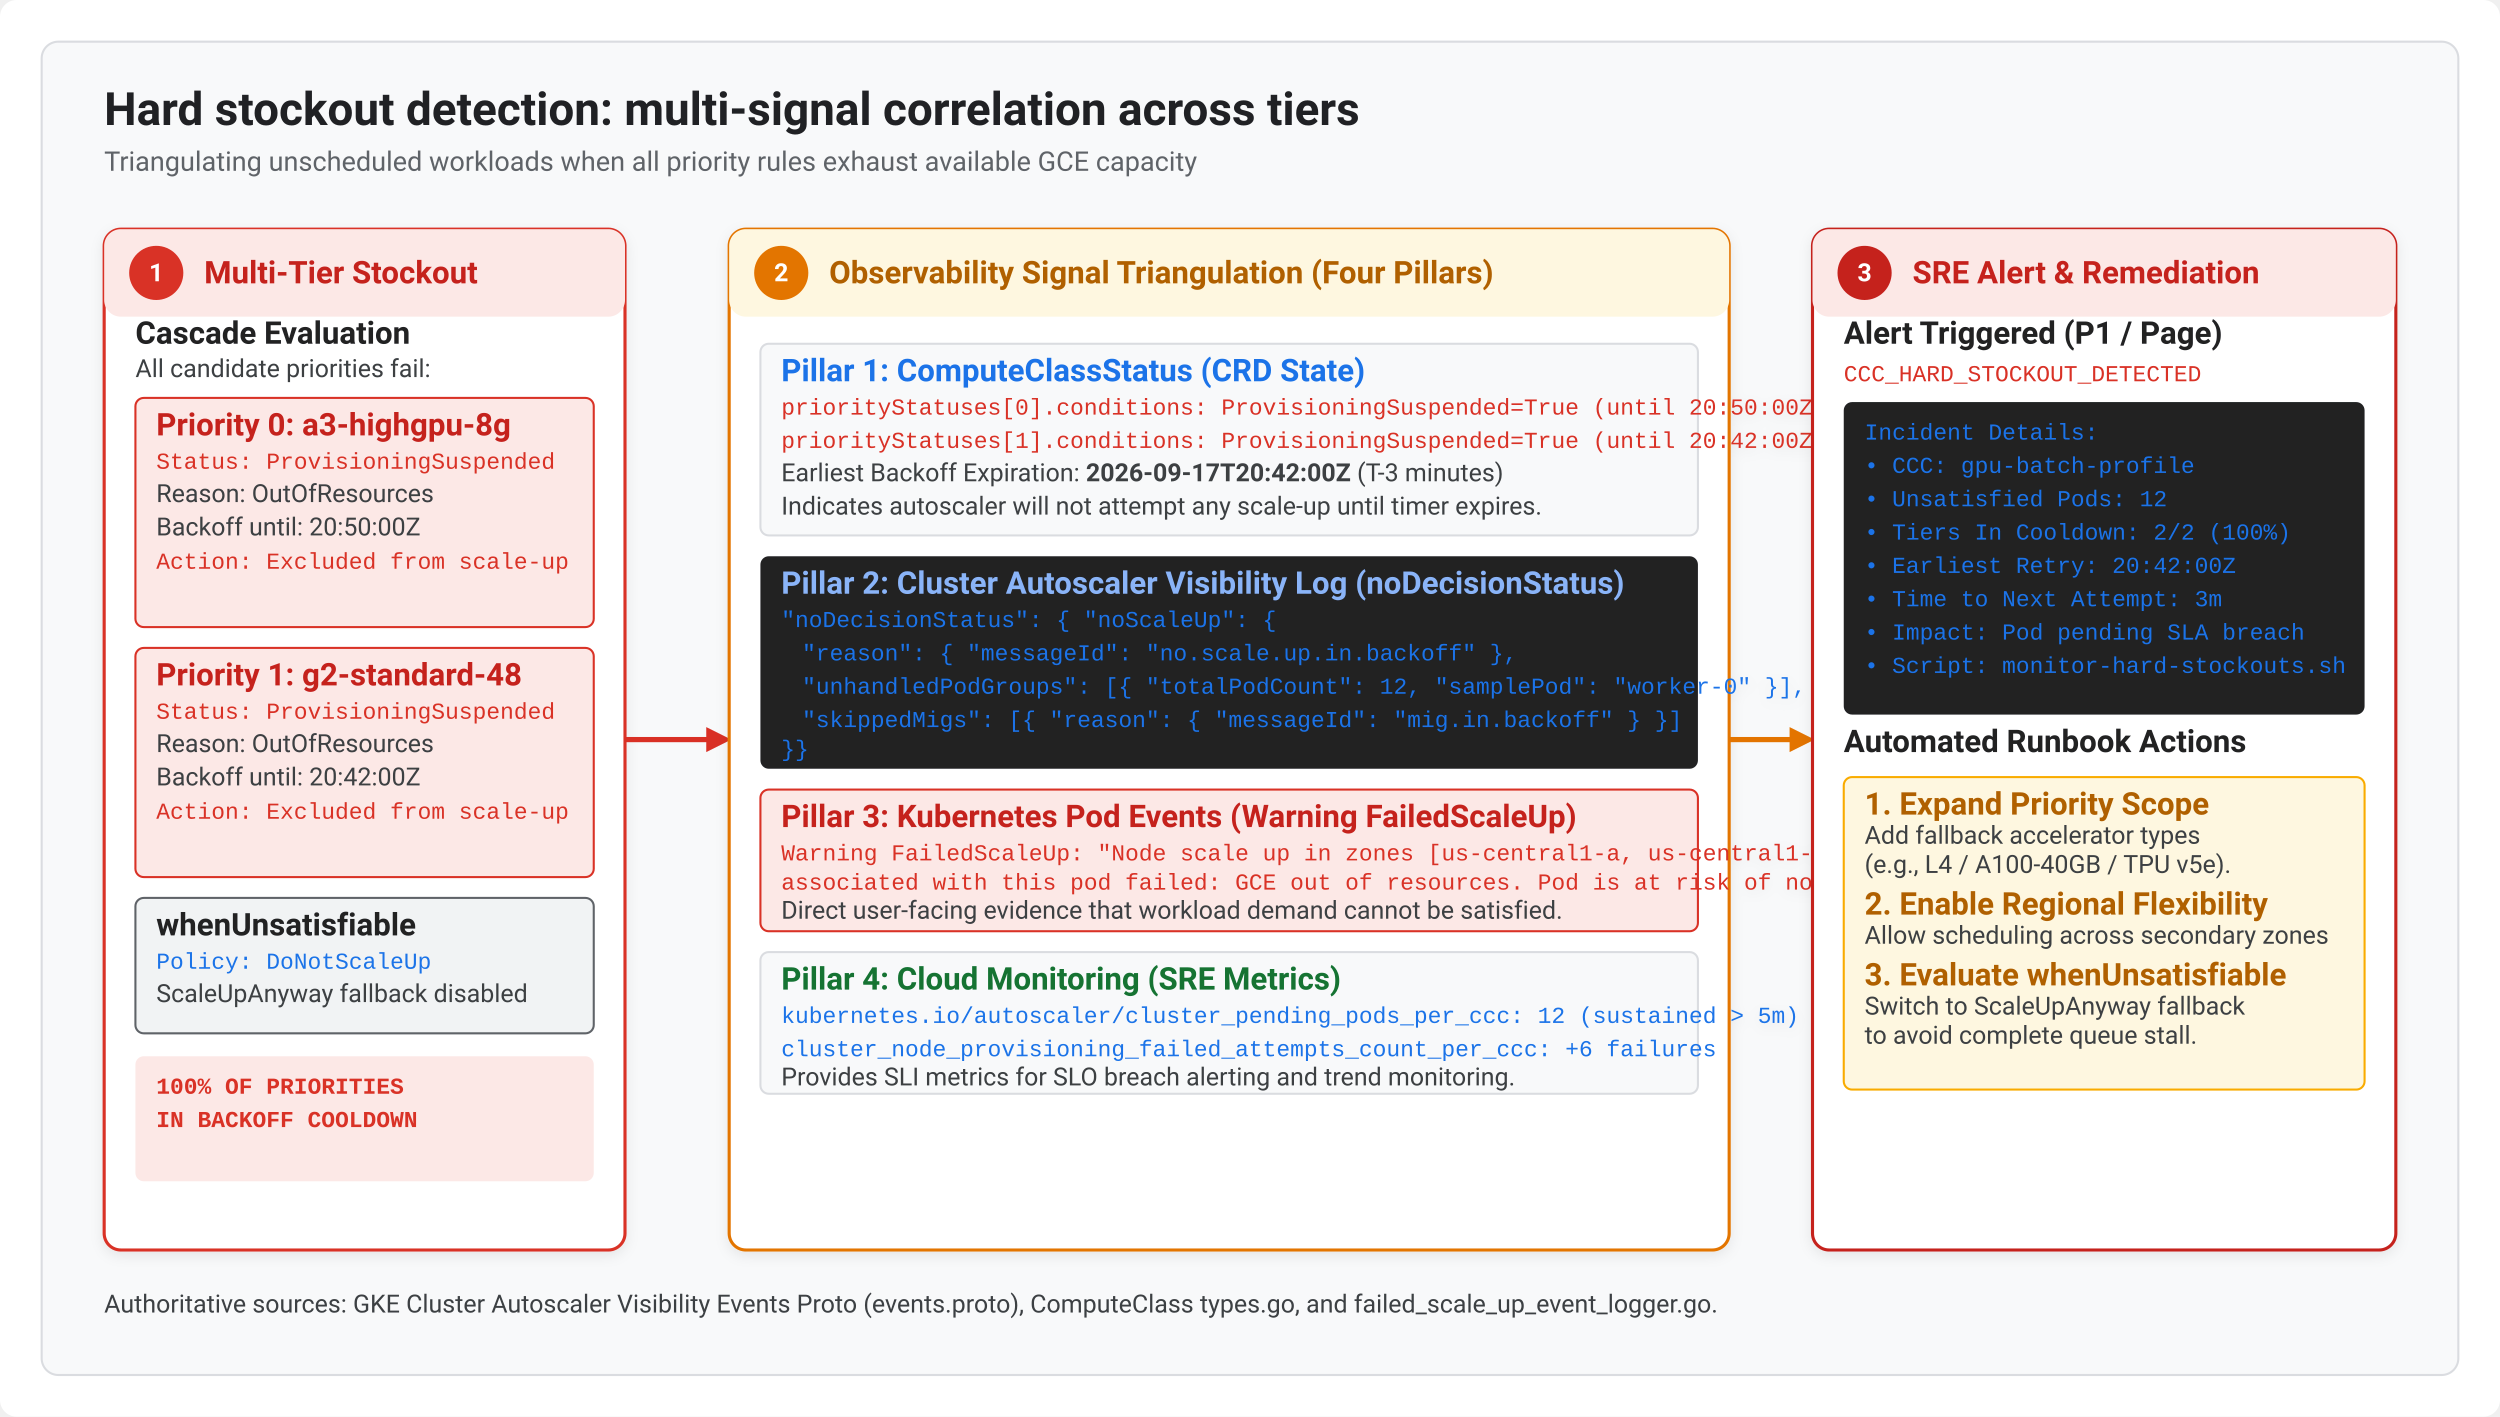
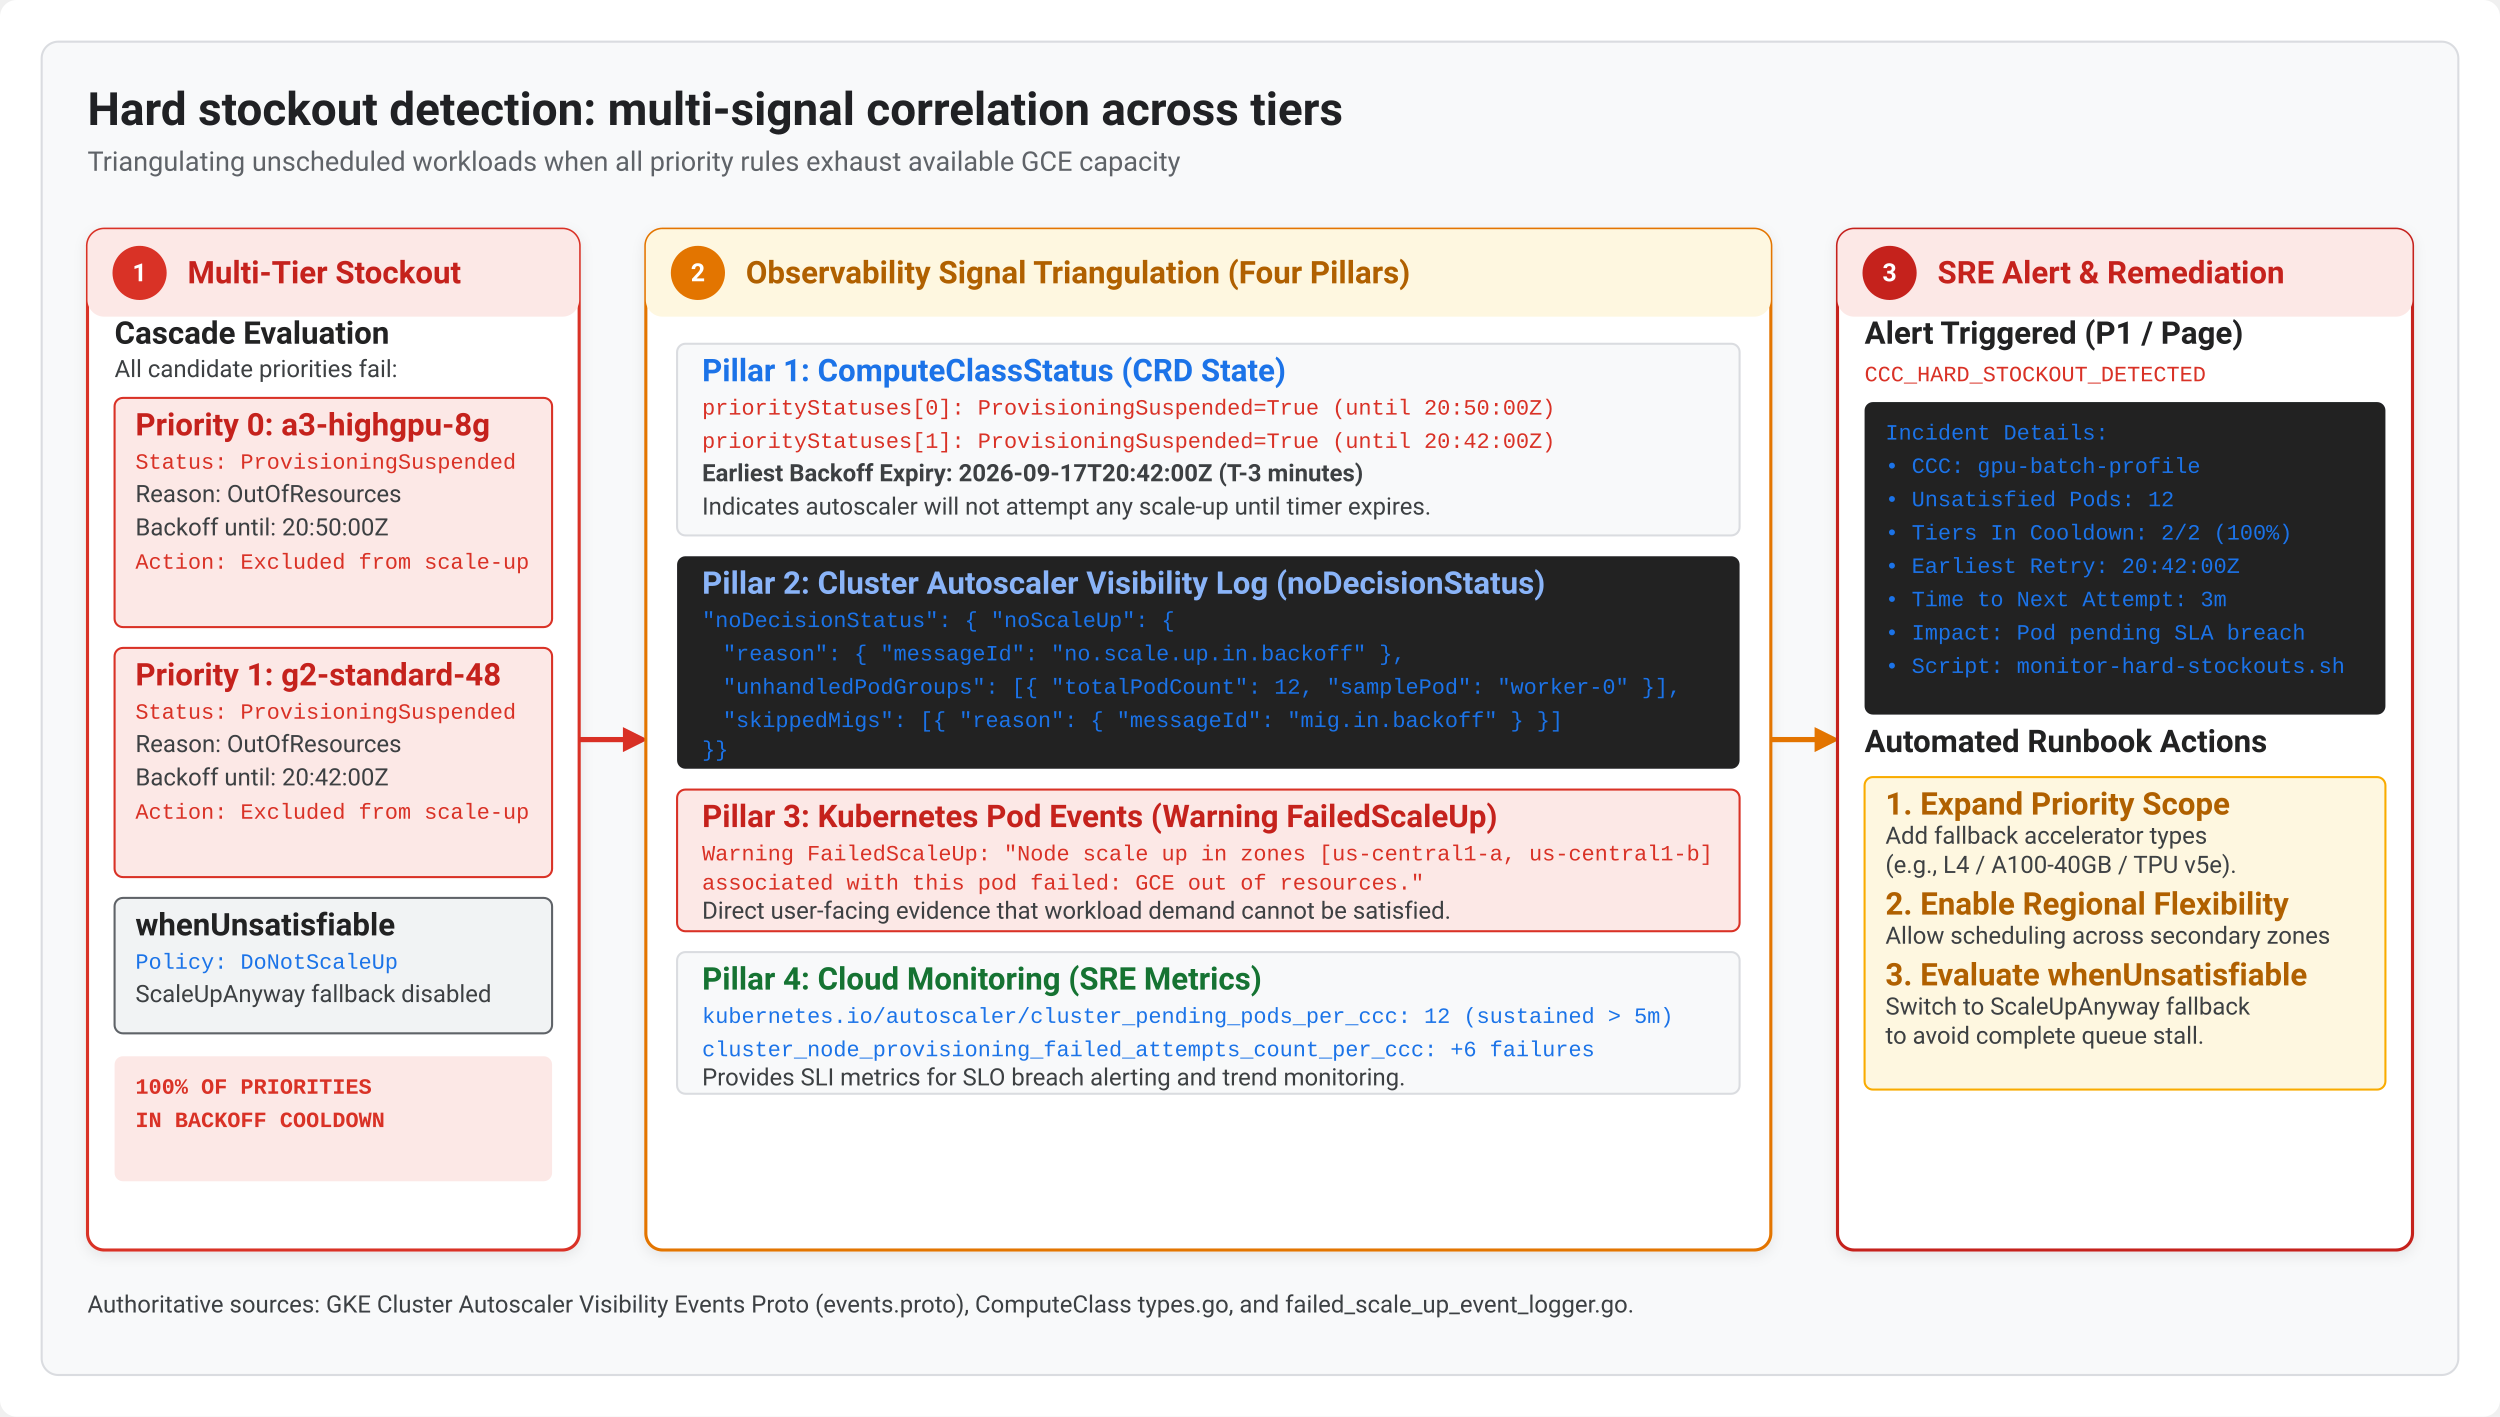
<svg xmlns="http://www.w3.org/2000/svg" viewBox="0 0 1200 680" width="1200" height="680">
  <defs>
    <style>
      .title { font-family: -apple-system, BlinkMacSystemFont, "Segoe UI", Roboto, Arial, sans-serif; font-size: 22px; font-weight: 700; fill: #202124; }
      .subtitle { font-family: -apple-system, BlinkMacSystemFont, "Segoe UI", Roboto, Arial, sans-serif; font-size: 13px; fill: #5f6368; }
      .box-title { font-family: -apple-system, BlinkMacSystemFont, "Segoe UI", Roboto, Arial, sans-serif; font-size: 15px; font-weight: 600; }
-       .box-desc { font-family: -apple-system, BlinkMacSystemFont, "Segoe UI", Roboto, Arial, sans-serif; font-size: 12px; fill: #3c4043; line-height: 1.4; }
-       .code-text { font-family: "SFMono-Regular", Consolas, "Liberation Mono", Menlo, Courier, monospace; font-size: 11px; fill: #1a73e8; }
-       .code-error { font-family: "SFMono-Regular", Consolas, "Liberation Mono", Menlo, Courier, monospace; font-size: 11px; fill: #d93025; }
-       .code-warn { font-family: "SFMono-Regular", Consolas, "Liberation Mono", Menlo, Courier, monospace; font-size: 11px; fill: #b06000; }
+       .box-desc { font-family: -apple-system, BlinkMacSystemFont, "Segoe UI", Roboto, Arial, sans-serif; font-size: 11.5px; fill: #3c4043; }
+       .code-text { font-family: "SFMono-Regular", Consolas, "Liberation Mono", Menlo, Courier, monospace; font-size: 10.5px; fill: #1a73e8; }
+       .code-error { font-family: "SFMono-Regular", Consolas, "Liberation Mono", Menlo, Courier, monospace; font-size: 10.5px; fill: #d93025; }
+       .code-warn { font-family: "SFMono-Regular", Consolas, "Liberation Mono", Menlo, Courier, monospace; font-size: 10.5px; fill: #b06000; }
      .step-badge { font-family: -apple-system, BlinkMacSystemFont, "Segoe UI", Roboto, Arial, sans-serif; font-size: 12px; font-weight: 700; fill: #ffffff; }
      .arrow-err { stroke: #d93025; stroke-width: 2.5; fill: none; }
      .arrow-warn { stroke: #e37400; stroke-width: 2.5; fill: none; }
    </style>
    <marker id="arrow-red" viewBox="0 0 10 10" refX="6" refY="5" markerWidth="6" markerHeight="6" orient="auto-start-reverse">
      <path d="M 0 1 L 8 5 L 0 9 z" fill="#d93025" />
    </marker>
    <marker id="arrow-amber" viewBox="0 0 10 10" refX="6" refY="5" markerWidth="6" markerHeight="6" orient="auto-start-reverse">
      <path d="M 0 1 L 8 5 L 0 9 z" fill="#e37400" />
    </marker>
    <filter id="shadow-hs" x="-2%" y="-2%" width="104%" height="106%" filterUnits="userSpaceOnUse">
      <feDropShadow dx="0" dy="2" stdDeviation="3" flood-color="#000000" flood-opacity="0.08" />
    </filter>
  </defs>
  <rect width="1200" height="680" fill="#ffffff" rx="8" />
  <rect x="20" y="20" width="1160" height="640" fill="#f8f9fa" rx="8" stroke="#dadce0" stroke-width="1" />
-   <text x="50" y="60" class="title">Hard stockout detection: multi-signal correlation across tiers</text>
-   <text x="50" y="82" class="subtitle">Triangulating unscheduled workloads when all priority rules exhaust available GCE capacity</text>
+   <text x="42" y="60" class="title">Hard stockout detection: multi-signal correlation across tiers</text>
+   <text x="42" y="82" class="subtitle">Triangulating unscheduled workloads when all priority rules exhaust available GCE capacity</text>
  <g filter="url(#shadow-hs)">
-     <rect x="50" y="110" width="250" height="490" rx="8" fill="#ffffff" stroke="#d93025" stroke-width="1.5" />
-     <rect x="50" y="110" width="250" height="42" rx="8" fill="#fce8e6" />
-     <circle cx="75" cy="131" r="13" fill="#d93025" />
-     <text x="75" y="135" class="step-badge" text-anchor="middle">1</text>
-     <text x="98" y="136" class="box-title" fill="#c5221f">Multi-Tier Stockout</text>
-     <g transform="translate(65, 165)">
+     <rect x="42" y="110" width="236" height="490" rx="8" fill="#ffffff" stroke="#d93025" stroke-width="1.5" />
+     <rect x="42" y="110" width="236" height="42" rx="8" fill="#fce8e6" />
+     <circle cx="67" cy="131" r="13" fill="#d93025" />
+     <text x="67" y="135" class="step-badge" text-anchor="middle">1</text>
+     <text x="90" y="136" class="box-title" fill="#c5221f">Multi-Tier Stockout</text>
+     <g transform="translate(55, 165)">
      <text x="0" y="0" class="box-title" fill="#202124" font-size="13">Cascade Evaluation</text>
      <text x="0" y="16" class="box-desc">All candidate priorities fail:</text>
-       <rect x="0" y="26" width="220" height="110" rx="4" fill="#fce8e6" stroke="#d93025" stroke-width="1" />
+       <rect x="0" y="26" width="210" height="110" rx="4" fill="#fce8e6" stroke="#d93025" stroke-width="1" />
      <text x="10" y="44" class="box-title" fill="#c5221f" font-size="12">Priority 0: a3-highgpu-8g</text>
      <text x="10" y="60" class="code-error" font-size="10">Status: ProvisioningSuspended</text>
      <text x="10" y="76" class="box-desc" font-size="10">Reason: OutOfResources</text>
      <text x="10" y="92" class="box-desc" font-size="10">Backoff until: 20:50:00Z</text>
      <text x="10" y="108" class="code-error" font-size="10">Action: Excluded from scale-up</text>
-       <rect x="0" y="146" width="220" height="110" rx="4" fill="#fce8e6" stroke="#d93025" stroke-width="1" />
+       <rect x="0" y="146" width="210" height="110" rx="4" fill="#fce8e6" stroke="#d93025" stroke-width="1" />
      <text x="10" y="164" class="box-title" fill="#c5221f" font-size="12">Priority 1: g2-standard-48</text>
      <text x="10" y="180" class="code-error" font-size="10">Status: ProvisioningSuspended</text>
      <text x="10" y="196" class="box-desc" font-size="10">Reason: OutOfResources</text>
      <text x="10" y="212" class="box-desc" font-size="10">Backoff until: 20:42:00Z</text>
      <text x="10" y="228" class="code-error" font-size="10">Action: Excluded from scale-up</text>
-       <rect x="0" y="266" width="220" height="65" rx="4" fill="#f1f3f4" stroke="#5f6368" stroke-width="1" />
+       <rect x="0" y="266" width="210" height="65" rx="4" fill="#f1f3f4" stroke="#5f6368" stroke-width="1" />
      <text x="10" y="284" class="box-title" fill="#202124" font-size="12">whenUnsatisfiable</text>
      <text x="10" y="300" class="code-text" font-size="10">Policy: DoNotScaleUp</text>
      <text x="10" y="316" class="box-desc" font-size="10">ScaleUpAnyway fallback disabled</text>
-       <rect x="0" y="342" width="220" height="60" rx="4" fill="#fce8e6" />
+       <rect x="0" y="342" width="210" height="60" rx="4" fill="#fce8e6" />
      <text x="10" y="360" class="code-error" font-weight="700">100% OF PRIORITIES</text>
      <text x="10" y="376" class="code-error" font-weight="700">IN BACKOFF COOLDOWN</text>
    </g>
  </g>
-   <path d="M 300 355 L 348 355" class="arrow-err" marker-end="url(#arrow-red)" />
+   <path d="M 278 355 L 308 355" class="arrow-err" marker-end="url(#arrow-red)" />
  <g filter="url(#shadow-hs)">
-     <rect x="350" y="110" width="480" height="490" rx="8" fill="#ffffff" stroke="#e37400" stroke-width="1.5" />
-     <rect x="350" y="110" width="480" height="42" rx="8" fill="#fef7e0" />
-     <circle cx="375" cy="131" r="13" fill="#e37400" />
-     <text x="375" y="135" class="step-badge" text-anchor="middle">2</text>
-     <text x="398" y="136" class="box-title" fill="#b06000">Observability Signal Triangulation (Four Pillars)</text>
-     <g transform="translate(365, 165)">
-       <rect x="0" y="0" width="450" height="92" rx="4" fill="#f8f9fa" stroke="#dadce0" stroke-width="1" />
-       <text x="10" y="18" class="box-title" fill="#1a73e8" font-size="12">Pillar 1: ComputeClassStatus (CRD State)</text>
-       <text x="10" y="34" class="code-error" font-size="10">priorityStatuses[0].conditions: ProvisioningSuspended=True (until 20:50:00Z)</text>
-       <text x="10" y="50" class="code-error" font-size="10">priorityStatuses[1].conditions: ProvisioningSuspended=True (until 20:42:00Z)</text>
-       <text x="10" y="66" class="box-desc" font-size="10">Earliest Backoff Expiration: <tspan font-weight="700">2026-09-17T20:42:00Z</tspan> (T-3 minutes)</text>
-       <text x="10" y="82" class="box-desc" font-size="10">Indicates autoscaler will not attempt any scale-up until timer expires.</text>
+     <rect x="310" y="110" width="540" height="490" rx="8" fill="#ffffff" stroke="#e37400" stroke-width="1.5" />
+     <rect x="310" y="110" width="540" height="42" rx="8" fill="#fef7e0" />
+     <circle cx="335" cy="131" r="13" fill="#e37400" />
+     <text x="335" y="135" class="step-badge" text-anchor="middle">2</text>
+     <text x="358" y="136" class="box-title" fill="#b06000">Observability Signal Triangulation (Four Pillars)</text>
+     <g transform="translate(325, 165)">
+       <rect x="0" y="0" width="510" height="92" rx="4" fill="#f8f9fa" stroke="#dadce0" stroke-width="1" />
+       <text x="12" y="18" class="box-title" fill="#1a73e8" font-size="12">Pillar 1: ComputeClassStatus (CRD State)</text>
+       <text x="12" y="34" class="code-error" font-size="10">priorityStatuses[0]: ProvisioningSuspended=True (until 20:50:00Z)</text>
+       <text x="12" y="50" class="code-error" font-size="10">priorityStatuses[1]: ProvisioningSuspended=True (until 20:42:00Z)</text>
+       <text x="12" y="66" class="box-desc" font-size="10.5" font-weight="600">Earliest Backoff Expiry: 2026-09-17T20:42:00Z (T-3 minutes)</text>
+       <text x="12" y="82" class="box-desc" font-size="10.5">Indicates autoscaler will not attempt any scale-up until timer expires.</text>
    </g>
-     <g transform="translate(365, 267)">
-       <rect x="0" y="0" width="450" height="102" rx="4" fill="#202124" />
-       <text x="10" y="18" class="box-title" fill="#8ab4f8" font-size="12">Pillar 2: Cluster Autoscaler Visibility Log (noDecisionStatus)</text>
-       <text x="10" y="34" class="code-text" fill="#f28b82">"noDecisionStatus": { "noScaleUp": {</text>
-       <text x="20" y="50" class="code-text" fill="#f28b82">"reason": { "messageId": "no.scale.up.in.backoff" },</text>
-       <text x="20" y="66" class="code-text" fill="#81c995">"unhandledPodGroups": [{ "totalPodCount": 12, "samplePod": "worker-0" }],</text>
-       <text x="20" y="82" class="code-text" fill="#f28b82">"skippedMigs": [{ "reason": { "messageId": "mig.in.backoff" } }]</text>
-       <text x="10" y="96" class="code-text" fill="#f28b82">}}</text>
+     <g transform="translate(325, 267)">
+       <rect x="0" y="0" width="510" height="102" rx="4" fill="#202124" />
+       <text x="12" y="18" class="box-title" fill="#8ab4f8" font-size="12">Pillar 2: Cluster Autoscaler Visibility Log (noDecisionStatus)</text>
+       <text x="12" y="34" class="code-text" fill="#f28b82" font-size="10">"noDecisionStatus": { "noScaleUp": {</text>
+       <text x="22" y="50" class="code-text" fill="#f28b82" font-size="10">"reason": { "messageId": "no.scale.up.in.backoff" },</text>
+       <text x="22" y="66" class="code-text" fill="#81c995" font-size="10">"unhandledPodGroups": [{ "totalPodCount": 12, "samplePod": "worker-0" }],</text>
+       <text x="22" y="82" class="code-text" fill="#f28b82" font-size="10">"skippedMigs": [{ "reason": { "messageId": "mig.in.backoff" } }]</text>
+       <text x="12" y="96" class="code-text" fill="#f28b82" font-size="10">}}</text>
    </g>
-     <g transform="translate(365, 379)">
-       <rect x="0" y="0" width="450" height="68" rx="4" fill="#fce8e6" stroke="#d93025" stroke-width="1" />
-       <text x="10" y="18" class="box-title" fill="#c5221f" font-size="12">Pillar 3: Kubernetes Pod Events (Warning FailedScaleUp)</text>
-       <text x="10" y="34" class="code-error" font-size="10">Warning FailedScaleUp: "Node scale up in zones [us-central1-a, us-central1-b]</text>
-       <text x="10" y="48" class="code-error" font-size="10">associated with this pod failed: GCE out of resources. Pod is at risk of not being scheduled."</text>
-       <text x="10" y="62" class="box-desc" font-size="10">Direct user-facing evidence that workload demand cannot be satisfied.</text>
+     <g transform="translate(325, 379)">
+       <rect x="0" y="0" width="510" height="68" rx="4" fill="#fce8e6" stroke="#d93025" stroke-width="1" />
+       <text x="12" y="18" class="box-title" fill="#c5221f" font-size="12">Pillar 3: Kubernetes Pod Events (Warning FailedScaleUp)</text>
+       <text x="12" y="34" class="code-error" font-size="10">Warning FailedScaleUp: "Node scale up in zones [us-central1-a, us-central1-b]</text>
+       <text x="12" y="48" class="code-error" font-size="10">associated with this pod failed: GCE out of resources."</text>
+       <text x="12" y="62" class="box-desc" font-size="10.5">Direct user-facing evidence that workload demand cannot be satisfied.</text>
    </g>
-     <g transform="translate(365, 457)">
-       <rect x="0" y="0" width="450" height="68" rx="4" fill="#f8f9fa" stroke="#dadce0" stroke-width="1" />
-       <text x="10" y="18" class="box-title" fill="#137333" font-size="12">Pillar 4: Cloud Monitoring (SRE Metrics)</text>
-       <text x="10" y="34" class="code-text" fill="#137333">kubernetes.io/autoscaler/cluster_pending_pods_per_ccc: 12 (sustained &gt; 5m)</text>
-       <text x="10" y="50" class="code-text" fill="#c5221f">cluster_node_provisioning_failed_attempts_count_per_ccc: +6 failures</text>
-       <text x="10" y="64" class="box-desc" font-size="10">Provides SLI metrics for SLO breach alerting and trend monitoring.</text>
+     <g transform="translate(325, 457)">
+       <rect x="0" y="0" width="510" height="68" rx="4" fill="#f8f9fa" stroke="#dadce0" stroke-width="1" />
+       <text x="12" y="18" class="box-title" fill="#137333" font-size="12">Pillar 4: Cloud Monitoring (SRE Metrics)</text>
+       <text x="12" y="34" class="code-text" fill="#137333" font-size="10">kubernetes.io/autoscaler/cluster_pending_pods_per_ccc: 12 (sustained &gt; 5m)</text>
+       <text x="12" y="50" class="code-text" fill="#c5221f" font-size="10">cluster_node_provisioning_failed_attempts_count_per_ccc: +6 failures</text>
+       <text x="12" y="64" class="box-desc" font-size="10.5">Provides SLI metrics for SLO breach alerting and trend monitoring.</text>
    </g>
  </g>
-   <path d="M 830 355 L 868 355" class="arrow-warn" marker-end="url(#arrow-amber)" />
+   <path d="M 850 355 L 880 355" class="arrow-warn" marker-end="url(#arrow-amber)" />
  <g filter="url(#shadow-hs)">
-     <rect x="870" y="110" width="280" height="490" rx="8" fill="#ffffff" stroke="#c5221f" stroke-width="1.5" />
-     <rect x="870" y="110" width="280" height="42" rx="8" fill="#fce8e6" />
-     <circle cx="895" cy="131" r="13" fill="#c5221f" />
-     <text x="895" y="135" class="step-badge" text-anchor="middle">3</text>
-     <text x="918" y="136" class="box-title" fill="#c5221f">SRE Alert &amp; Remediation</text>
-     <g transform="translate(885, 165)">
+     <rect x="882" y="110" width="276" height="490" rx="8" fill="#ffffff" stroke="#c5221f" stroke-width="1.5" />
+     <rect x="882" y="110" width="276" height="42" rx="8" fill="#fce8e6" />
+     <circle cx="907" cy="131" r="13" fill="#c5221f" />
+     <text x="907" y="135" class="step-badge" text-anchor="middle">3</text>
+     <text x="930" y="136" class="box-title" fill="#c5221f">SRE Alert &amp; Remediation</text>
+     <g transform="translate(895, 165)">
      <text x="0" y="0" class="box-title" fill="#202124" font-size="13">Alert Triggered (P1 / Page)</text>
      <text x="0" y="18" class="code-error" font-size="10">CCC_HARD_STOCKOUT_DETECTED</text>
      <rect x="0" y="28" width="250" height="150" rx="4" fill="#202124" />
-       <text x="10" y="46" class="code-text" fill="#ffffff">Incident Details:</text>
-       <text x="10" y="62" class="code-text" fill="#f28b82">• CCC: gpu-batch-profile</text>
-       <text x="10" y="78" class="code-text" fill="#f28b82">• Unsatisfied Pods: 12</text>
-       <text x="10" y="94" class="code-text" fill="#f28b82">• Tiers In Cooldown: 2/2 (100%)</text>
-       <text x="10" y="110" class="code-text" fill="#81c995">• Earliest Retry: 20:42:00Z</text>
-       <text x="10" y="126" class="code-text" fill="#ffffff">• Time to Next Attempt: 3m</text>
-       <text x="10" y="142" class="code-text" fill="#f9ab00">• Impact: Pod pending SLA breach</text>
-       <text x="10" y="158" class="code-text" fill="#8ab4f8">• Script: monitor-hard-stockouts.sh</text>
+       <text x="10" y="46" class="code-text" fill="#ffffff" font-size="10">Incident Details:</text>
+       <text x="10" y="62" class="code-text" fill="#f28b82" font-size="10">• CCC: gpu-batch-profile</text>
+       <text x="10" y="78" class="code-text" fill="#f28b82" font-size="10">• Unsatisfied Pods: 12</text>
+       <text x="10" y="94" class="code-text" fill="#f28b82" font-size="10">• Tiers In Cooldown: 2/2 (100%)</text>
+       <text x="10" y="110" class="code-text" fill="#81c995" font-size="10">• Earliest Retry: 20:42:00Z</text>
+       <text x="10" y="126" class="code-text" fill="#ffffff" font-size="10">• Time to Next Attempt: 3m</text>
+       <text x="10" y="142" class="code-text" fill="#f9ab00" font-size="10">• Impact: Pod pending SLA breach</text>
+       <text x="10" y="158" class="code-text" fill="#8ab4f8" font-size="9.8">• Script: monitor-hard-stockouts.sh</text>
      <text x="0" y="196" class="box-title" fill="#202124" font-size="13">Automated Runbook Actions</text>
      <rect x="0" y="208" width="250" height="150" rx="4" fill="#fef7e0" stroke="#f9ab00" stroke-width="1" />
      <text x="10" y="226" class="box-title" fill="#b06000" font-size="11">1. Expand Priority Scope</text>
      <text x="10" y="240" class="box-desc" font-size="10">Add fallback accelerator types</text>
      <text x="10" y="254" class="box-desc" font-size="10">(e.g., L4 / A100-40GB / TPU v5e).</text>
      <text x="10" y="274" class="box-title" fill="#b06000" font-size="11">2. Enable Regional Flexibility</text>
      <text x="10" y="288" class="box-desc" font-size="10">Allow scheduling across secondary zones</text>
      <text x="10" y="308" class="box-title" fill="#b06000" font-size="11">3. Evaluate whenUnsatisfiable</text>
      <text x="10" y="322" class="box-desc" font-size="10">Switch to ScaleUpAnyway fallback</text>
      <text x="10" y="336" class="box-desc" font-size="10">to avoid complete queue stall.</text>
    </g>
  </g>
-   <text x="50" y="630" class="box-desc" font-size="11" fill="#70757a">Authoritative sources: GKE Cluster Autoscaler Visibility Events Proto (events.proto), ComputeClass types.go, and failed_scale_up_event_logger.go.</text>
+   <text x="42" y="630" class="box-desc" font-size="11" fill="#70757a">Authoritative sources: GKE Cluster Autoscaler Visibility Events Proto (events.proto), ComputeClass types.go, and failed_scale_up_event_logger.go.</text>
</svg>
